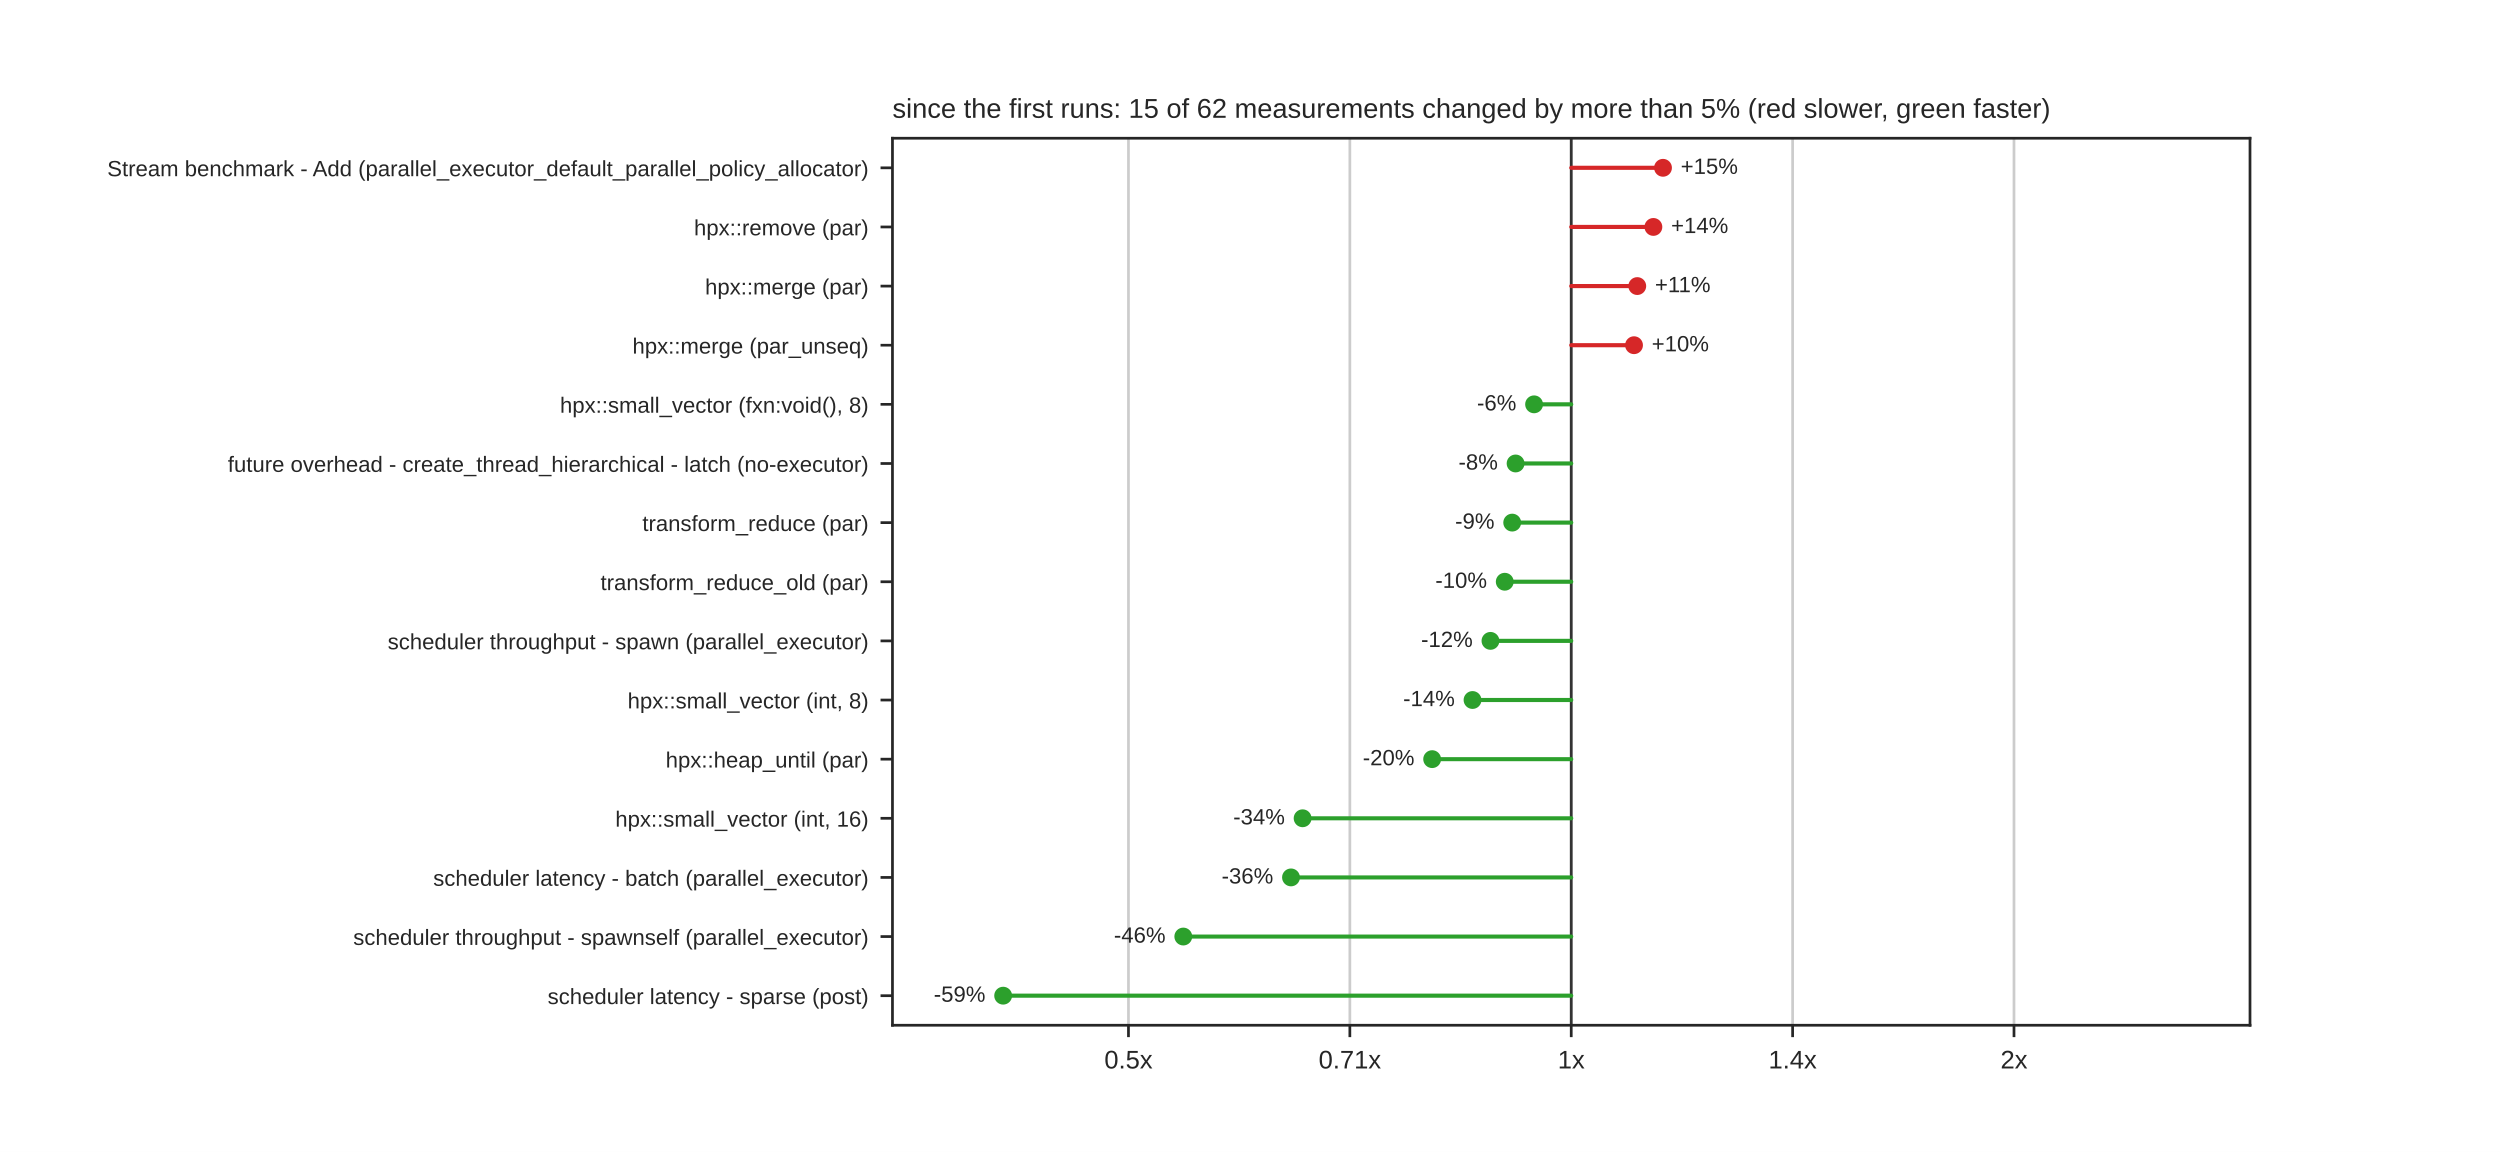
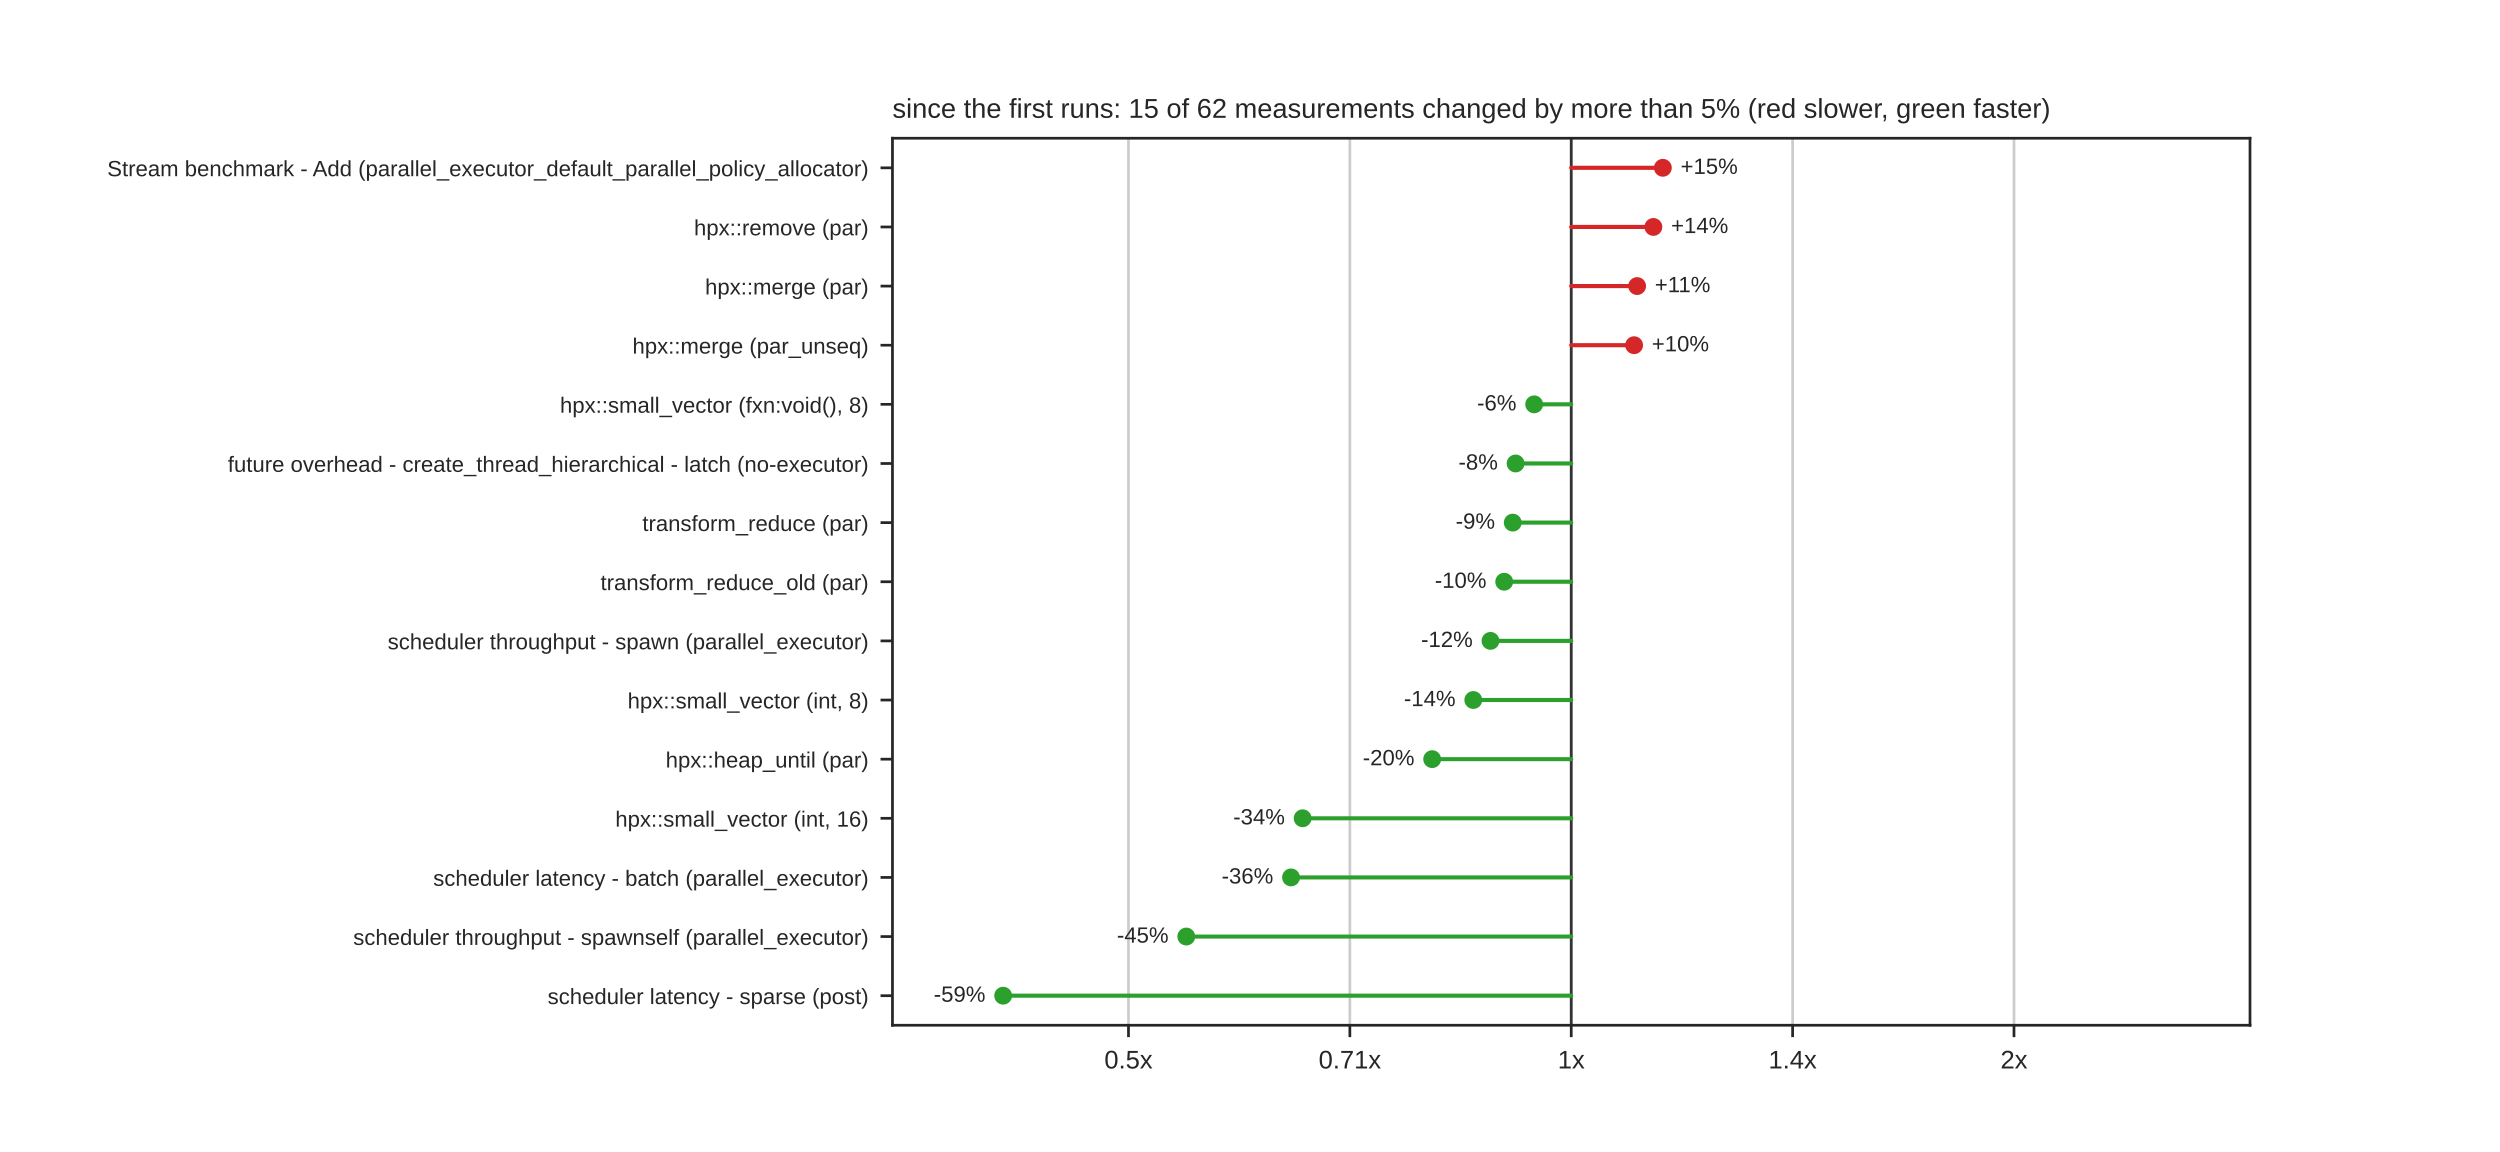
<svg xmlns="http://www.w3.org/2000/svg" xmlns:xlink="http://www.w3.org/1999/xlink" width="734.4pt" height="338.4pt" viewBox="0 0 734.4 338.4" version="1.1">
  <defs>
    <style type="text/css">*{stroke-linejoin: round; stroke-linecap: butt}</style>
  </defs>
  <g id="figure_1">
    <g id="patch_1">
      <path d="M 0 338.4  L 734.4 338.4  L 734.4 0  L 0 0  z " style="fill: #ffffff" />
    </g>
    <g id="axes_1">
      <g id="patch_2">
        <path d="M 262.17 301.176  L 660.96 301.176  L 660.96 40.608  L 262.17 40.608  z " style="fill: #ffffff" />
      </g>
      <g id="matplotlib.axis_1">
        <g id="xtick_1">
          <g id="line2d_1">
-             <path d="M 331.498 301.176  L 331.498 40.608  " clip-path="url(#p0ff3ee7378)" style="fill: none; stroke: #cccccc; stroke-width: 0.8; stroke-linecap: round" />
+             <path d="M 331.502 301.176  L 331.502 40.608  " clip-path="url(#p0ff3ee7378)" style="fill: none; stroke: #cccccc; stroke-width: 0.8; stroke-linecap: round" />
          </g>
          <g id="line2d_2">
            <defs>
              <path id="mdfc5214045" d="M 0 0  L 0 3.5  " style="stroke: #262626; stroke-width: 0.8" />
            </defs>
            <g>
-               <use xlink:href="#mdfc5214045" x="331.498" y="301.176" style="fill: #262626; stroke: #262626; stroke-width: 0.8" />
+               <use xlink:href="#mdfc5214045" x="331.502" y="301.176" style="fill: #262626; stroke: #262626; stroke-width: 0.8" />
            </g>
          </g>
          <g id="text_1">
-             <text style="fill: #262626; font: 7.5px 'Arial', 'DejaVu Sans', 'Liberation Sans', 'Bitstream Vera Sans', sans-serif; text-anchor: middle" x="331.498" y="313.875" transform="rotate(-0 331.4978 313.8748)">0.5x</text>
+             <text style="fill: #262626; font: 7.5px 'Arial', 'DejaVu Sans', 'Liberation Sans', 'Bitstream Vera Sans', sans-serif; text-anchor: middle" x="331.502" y="313.875" transform="rotate(-0 331.5018 313.8748)">0.5x</text>
          </g>
        </g>
        <g id="xtick_2">
          <g id="line2d_3">
-             <path d="M 396.531 301.176  L 396.531 40.608  " clip-path="url(#p0ff3ee7378)" style="fill: none; stroke: #cccccc; stroke-width: 0.8; stroke-linecap: round" />
+             <path d="M 396.533 301.176  L 396.533 40.608  " clip-path="url(#p0ff3ee7378)" style="fill: none; stroke: #cccccc; stroke-width: 0.8; stroke-linecap: round" />
          </g>
          <g id="line2d_4">
            <g>
-               <use xlink:href="#mdfc5214045" x="396.531" y="301.176" style="fill: #262626; stroke: #262626; stroke-width: 0.8" />
+               <use xlink:href="#mdfc5214045" x="396.533" y="301.176" style="fill: #262626; stroke: #262626; stroke-width: 0.8" />
            </g>
          </g>
          <g id="text_2">
-             <text style="fill: #262626; font: 7.5px 'Arial', 'DejaVu Sans', 'Liberation Sans', 'Bitstream Vera Sans', sans-serif; text-anchor: middle" x="396.531" y="313.875" transform="rotate(-0 396.5314 313.8748)">0.71x</text>
+             <text style="fill: #262626; font: 7.5px 'Arial', 'DejaVu Sans', 'Liberation Sans', 'Bitstream Vera Sans', sans-serif; text-anchor: middle" x="396.533" y="313.875" transform="rotate(-0 396.5334 313.8748)">0.71x</text>
          </g>
        </g>
        <g id="xtick_3">
          <g id="line2d_5">
            <path d="M 461.565 301.176  L 461.565 40.608  " clip-path="url(#p0ff3ee7378)" style="fill: none; stroke: #cccccc; stroke-width: 0.8; stroke-linecap: round" />
          </g>
          <g id="line2d_6">
            <g>
              <use xlink:href="#mdfc5214045" x="461.565" y="301.176" style="fill: #262626; stroke: #262626; stroke-width: 0.8" />
            </g>
          </g>
          <g id="text_3">
            <text style="fill: #262626; font: 7.5px 'Arial', 'DejaVu Sans', 'Liberation Sans', 'Bitstream Vera Sans', sans-serif; text-anchor: middle" x="461.565" y="313.875" transform="rotate(-0 461.565 313.8748)">1x</text>
          </g>
        </g>
        <g id="xtick_4">
          <g id="line2d_7">
-             <path d="M 526.599 301.176  L 526.599 40.608  " clip-path="url(#p0ff3ee7378)" style="fill: none; stroke: #cccccc; stroke-width: 0.8; stroke-linecap: round" />
+             <path d="M 526.597 301.176  L 526.597 40.608  " clip-path="url(#p0ff3ee7378)" style="fill: none; stroke: #cccccc; stroke-width: 0.8; stroke-linecap: round" />
          </g>
          <g id="line2d_8">
            <g>
-               <use xlink:href="#mdfc5214045" x="526.599" y="301.176" style="fill: #262626; stroke: #262626; stroke-width: 0.8" />
+               <use xlink:href="#mdfc5214045" x="526.597" y="301.176" style="fill: #262626; stroke: #262626; stroke-width: 0.8" />
            </g>
          </g>
          <g id="text_4">
-             <text style="fill: #262626; font: 7.5px 'Arial', 'DejaVu Sans', 'Liberation Sans', 'Bitstream Vera Sans', sans-serif; text-anchor: middle" x="526.599" y="313.875" transform="rotate(-0 526.5986 313.8748)">1.4x</text>
+             <text style="fill: #262626; font: 7.5px 'Arial', 'DejaVu Sans', 'Liberation Sans', 'Bitstream Vera Sans', sans-serif; text-anchor: middle" x="526.597" y="313.875" transform="rotate(-0 526.5966 313.8748)">1.4x</text>
          </g>
        </g>
        <g id="xtick_5">
          <g id="line2d_9">
-             <path d="M 591.632 301.176  L 591.632 40.608  " clip-path="url(#p0ff3ee7378)" style="fill: none; stroke: #cccccc; stroke-width: 0.8; stroke-linecap: round" />
+             <path d="M 591.628 301.176  L 591.628 40.608  " clip-path="url(#p0ff3ee7378)" style="fill: none; stroke: #cccccc; stroke-width: 0.8; stroke-linecap: round" />
          </g>
          <g id="line2d_10">
            <g>
-               <use xlink:href="#mdfc5214045" x="591.632" y="301.176" style="fill: #262626; stroke: #262626; stroke-width: 0.8" />
+               <use xlink:href="#mdfc5214045" x="591.628" y="301.176" style="fill: #262626; stroke: #262626; stroke-width: 0.8" />
            </g>
          </g>
          <g id="text_5">
-             <text style="fill: #262626; font: 7.5px 'Arial', 'DejaVu Sans', 'Liberation Sans', 'Bitstream Vera Sans', sans-serif; text-anchor: middle" x="591.632" y="313.875" transform="rotate(-0 591.6322 313.8748)">2x</text>
+             <text style="fill: #262626; font: 7.5px 'Arial', 'DejaVu Sans', 'Liberation Sans', 'Bitstream Vera Sans', sans-serif; text-anchor: middle" x="591.628" y="313.875" transform="rotate(-0 591.6282 313.8748)">2x</text>
          </g>
        </g>
      </g>
      <g id="matplotlib.axis_2">
        <g id="ytick_1">
          <g id="line2d_11">
            <defs>
              <path id="m414165cd4d" d="M 0 0  L -3.5 0  " style="stroke: #262626; stroke-width: 0.8" />
            </defs>
            <g>
              <use xlink:href="#m414165cd4d" x="262.17" y="49.294" style="fill: #262626; stroke: #262626; stroke-width: 0.8" />
            </g>
          </g>
          <g id="text_6">
            <text style="fill: #262626; font: 6.5px 'Arial', 'DejaVu Sans', 'Liberation Sans', 'Bitstream Vera Sans', sans-serif; text-anchor: end" x="255.17" y="51.763" transform="rotate(-0 255.17 51.76309)">Stream benchmark - Add (parallel_executor_default_parallel_policy_allocator)</text>
          </g>
        </g>
        <g id="ytick_2">
          <g id="line2d_12">
            <g>
              <use xlink:href="#m414165cd4d" x="262.17" y="66.665" style="fill: #262626; stroke: #262626; stroke-width: 0.8" />
            </g>
          </g>
          <g id="text_7">
            <text style="fill: #262626; font: 6.5px 'Arial', 'DejaVu Sans', 'Liberation Sans', 'Bitstream Vera Sans', sans-serif; text-anchor: end" x="255.17" y="69.134" transform="rotate(-0 255.17 69.13429)">hpx::remove (par)</text>
          </g>
        </g>
        <g id="ytick_3">
          <g id="line2d_13">
            <g>
              <use xlink:href="#m414165cd4d" x="262.17" y="84.036" style="fill: #262626; stroke: #262626; stroke-width: 0.8" />
            </g>
          </g>
          <g id="text_8">
            <text style="fill: #262626; font: 6.5px 'Arial', 'DejaVu Sans', 'Liberation Sans', 'Bitstream Vera Sans', sans-serif; text-anchor: end" x="255.17" y="86.505" transform="rotate(-0 255.17 86.50549)">hpx::merge (par)</text>
          </g>
        </g>
        <g id="ytick_4">
          <g id="line2d_14">
            <g>
              <use xlink:href="#m414165cd4d" x="262.17" y="101.407" style="fill: #262626; stroke: #262626; stroke-width: 0.8" />
            </g>
          </g>
          <g id="text_9">
            <text style="fill: #262626; font: 6.5px 'Arial', 'DejaVu Sans', 'Liberation Sans', 'Bitstream Vera Sans', sans-serif; text-anchor: end" x="255.17" y="103.877" transform="rotate(-0 255.17 103.8767)">hpx::merge (par_unseq)</text>
          </g>
        </g>
        <g id="ytick_5">
          <g id="line2d_15">
            <g>
              <use xlink:href="#m414165cd4d" x="262.17" y="118.778" style="fill: #262626; stroke: #262626; stroke-width: 0.8" />
            </g>
          </g>
          <g id="text_10">
            <text style="fill: #262626; font: 6.5px 'Arial', 'DejaVu Sans', 'Liberation Sans', 'Bitstream Vera Sans', sans-serif; text-anchor: end" x="255.17" y="121.248" transform="rotate(-0 255.17 121.2479)">hpx::small_vector (fxn:void(), 8)</text>
          </g>
        </g>
        <g id="ytick_6">
          <g id="line2d_16">
            <g>
              <use xlink:href="#m414165cd4d" x="262.17" y="136.15" style="fill: #262626; stroke: #262626; stroke-width: 0.8" />
            </g>
          </g>
          <g id="text_11">
            <text style="fill: #262626; font: 6.5px 'Arial', 'DejaVu Sans', 'Liberation Sans', 'Bitstream Vera Sans', sans-serif; text-anchor: end" x="255.17" y="138.619" transform="rotate(-0 255.17 138.6191)">future overhead - create_thread_hierarchical - latch (no-executor)</text>
          </g>
        </g>
        <g id="ytick_7">
          <g id="line2d_17">
            <g>
              <use xlink:href="#m414165cd4d" x="262.17" y="153.521" style="fill: #262626; stroke: #262626; stroke-width: 0.8" />
            </g>
          </g>
          <g id="text_12">
            <text style="fill: #262626; font: 6.5px 'Arial', 'DejaVu Sans', 'Liberation Sans', 'Bitstream Vera Sans', sans-serif; text-anchor: end" x="255.17" y="155.99" transform="rotate(-0 255.17 155.9903)">transform_reduce (par)</text>
          </g>
        </g>
        <g id="ytick_8">
          <g id="line2d_18">
            <g>
              <use xlink:href="#m414165cd4d" x="262.17" y="170.892" style="fill: #262626; stroke: #262626; stroke-width: 0.8" />
            </g>
          </g>
          <g id="text_13">
            <text style="fill: #262626; font: 6.5px 'Arial', 'DejaVu Sans', 'Liberation Sans', 'Bitstream Vera Sans', sans-serif; text-anchor: end" x="255.17" y="173.361" transform="rotate(-0 255.17 173.3615)">transform_reduce_old (par)</text>
          </g>
        </g>
        <g id="ytick_9">
          <g id="line2d_19">
            <g>
              <use xlink:href="#m414165cd4d" x="262.17" y="188.263" style="fill: #262626; stroke: #262626; stroke-width: 0.8" />
            </g>
          </g>
          <g id="text_14">
            <text style="fill: #262626; font: 6.5px 'Arial', 'DejaVu Sans', 'Liberation Sans', 'Bitstream Vera Sans', sans-serif; text-anchor: end" x="255.17" y="190.733" transform="rotate(-0 255.17 190.7327)">scheduler throughput - spawn (parallel_executor)</text>
          </g>
        </g>
        <g id="ytick_10">
          <g id="line2d_20">
            <g>
              <use xlink:href="#m414165cd4d" x="262.17" y="205.634" style="fill: #262626; stroke: #262626; stroke-width: 0.8" />
            </g>
          </g>
          <g id="text_15">
            <text style="fill: #262626; font: 6.5px 'Arial', 'DejaVu Sans', 'Liberation Sans', 'Bitstream Vera Sans', sans-serif; text-anchor: end" x="255.17" y="208.104" transform="rotate(-0 255.17 208.1039)">hpx::small_vector (int, 8)</text>
          </g>
        </g>
        <g id="ytick_11">
          <g id="line2d_21">
            <g>
              <use xlink:href="#m414165cd4d" x="262.17" y="223.006" style="fill: #262626; stroke: #262626; stroke-width: 0.8" />
            </g>
          </g>
          <g id="text_16">
            <text style="fill: #262626; font: 6.5px 'Arial', 'DejaVu Sans', 'Liberation Sans', 'Bitstream Vera Sans', sans-serif; text-anchor: end" x="255.17" y="225.475" transform="rotate(-0 255.17 225.4751)">hpx::heap_until (par)</text>
          </g>
        </g>
        <g id="ytick_12">
          <g id="line2d_22">
            <g>
              <use xlink:href="#m414165cd4d" x="262.17" y="240.377" style="fill: #262626; stroke: #262626; stroke-width: 0.8" />
            </g>
          </g>
          <g id="text_17">
            <text style="fill: #262626; font: 6.5px 'Arial', 'DejaVu Sans', 'Liberation Sans', 'Bitstream Vera Sans', sans-serif; text-anchor: end" x="255.17" y="242.846" transform="rotate(-0 255.17 242.8463)">hpx::small_vector (int, 16)</text>
          </g>
        </g>
        <g id="ytick_13">
          <g id="line2d_23">
            <g>
              <use xlink:href="#m414165cd4d" x="262.17" y="257.748" style="fill: #262626; stroke: #262626; stroke-width: 0.8" />
            </g>
          </g>
          <g id="text_18">
            <text style="fill: #262626; font: 6.5px 'Arial', 'DejaVu Sans', 'Liberation Sans', 'Bitstream Vera Sans', sans-serif; text-anchor: end" x="255.17" y="260.217" transform="rotate(-0 255.17 260.2175)">scheduler latency - batch (parallel_executor)</text>
          </g>
        </g>
        <g id="ytick_14">
          <g id="line2d_24">
            <g>
              <use xlink:href="#m414165cd4d" x="262.17" y="275.119" style="fill: #262626; stroke: #262626; stroke-width: 0.8" />
            </g>
          </g>
          <g id="text_19">
            <text style="fill: #262626; font: 6.5px 'Arial', 'DejaVu Sans', 'Liberation Sans', 'Bitstream Vera Sans', sans-serif; text-anchor: end" x="255.17" y="277.589" transform="rotate(-0 255.17 277.5887)">scheduler throughput - spawnself (parallel_executor)</text>
          </g>
        </g>
        <g id="ytick_15">
          <g id="line2d_25">
            <g>
              <use xlink:href="#m414165cd4d" x="262.17" y="292.49" style="fill: #262626; stroke: #262626; stroke-width: 0.8" />
            </g>
          </g>
          <g id="text_20">
            <text style="fill: #262626; font: 6.5px 'Arial', 'DejaVu Sans', 'Liberation Sans', 'Bitstream Vera Sans', sans-serif; text-anchor: end" x="255.17" y="294.96" transform="rotate(-0 255.17 294.9599)">scheduler latency - sparse (post)</text>
          </g>
        </g>
      </g>
      <g id="line2d_26">
        <path d="M 461.565 301.176  L 461.565 40.608  " clip-path="url(#p0ff3ee7378)" style="fill: none; stroke: #333333; stroke-width: 0.8; stroke-linecap: round" />
      </g>
      <g id="line2d_27">
-         <path d="M 461.565 49.294  L 488.524 49.294  " clip-path="url(#p0ff3ee7378)" style="fill: none; stroke: #d62728; stroke-width: 1.2; stroke-linecap: round" />
+         <path d="M 461.565 49.294  L 488.483 49.294  " clip-path="url(#p0ff3ee7378)" style="fill: none; stroke: #d62728; stroke-width: 1.2; stroke-linecap: round" />
      </g>
      <g id="line2d_28">
-         <path d="M 461.565 66.665  L 485.7 66.665  " clip-path="url(#p0ff3ee7378)" style="fill: none; stroke: #d62728; stroke-width: 1.2; stroke-linecap: round" />
+         <path d="M 461.565 66.665  L 485.699 66.665  " clip-path="url(#p0ff3ee7378)" style="fill: none; stroke: #d62728; stroke-width: 1.2; stroke-linecap: round" />
      </g>
      <g id="line2d_29">
-         <path d="M 461.565 84.036  L 480.962 84.036  " clip-path="url(#p0ff3ee7378)" style="fill: none; stroke: #d62728; stroke-width: 1.2; stroke-linecap: round" />
+         <path d="M 461.565 84.036  L 480.92 84.036  " clip-path="url(#p0ff3ee7378)" style="fill: none; stroke: #d62728; stroke-width: 1.2; stroke-linecap: round" />
      </g>
      <g id="line2d_30">
-         <path d="M 461.565 101.407  L 480.011 101.407  " clip-path="url(#p0ff3ee7378)" style="fill: none; stroke: #d62728; stroke-width: 1.2; stroke-linecap: round" />
+         <path d="M 461.565 101.407  L 480.038 101.407  " clip-path="url(#p0ff3ee7378)" style="fill: none; stroke: #d62728; stroke-width: 1.2; stroke-linecap: round" />
      </g>
      <g id="line2d_31">
-         <path d="M 461.565 118.778  L 450.653 118.778  " clip-path="url(#p0ff3ee7378)" style="fill: none; stroke: #2ca02c; stroke-width: 1.2; stroke-linecap: round" />
+         <path d="M 461.565 118.778  L 450.678 118.778  " clip-path="url(#p0ff3ee7378)" style="fill: none; stroke: #2ca02c; stroke-width: 1.2; stroke-linecap: round" />
      </g>
      <g id="line2d_32">
-         <path d="M 461.565 136.15  L 445.219 136.15  " clip-path="url(#p0ff3ee7378)" style="fill: none; stroke: #2ca02c; stroke-width: 1.2; stroke-linecap: round" />
+         <path d="M 461.565 136.15  L 445.22 136.15  " clip-path="url(#p0ff3ee7378)" style="fill: none; stroke: #2ca02c; stroke-width: 1.2; stroke-linecap: round" />
      </g>
      <g id="line2d_33">
-         <path d="M 461.565 153.521  L 444.226 153.521  " clip-path="url(#p0ff3ee7378)" style="fill: none; stroke: #2ca02c; stroke-width: 1.2; stroke-linecap: round" />
+         <path d="M 461.565 153.521  L 444.385 153.521  " clip-path="url(#p0ff3ee7378)" style="fill: none; stroke: #2ca02c; stroke-width: 1.2; stroke-linecap: round" />
      </g>
      <g id="line2d_34">
-         <path d="M 461.565 170.892  L 442.035 170.892  " clip-path="url(#p0ff3ee7378)" style="fill: none; stroke: #2ca02c; stroke-width: 1.2; stroke-linecap: round" />
+         <path d="M 461.565 170.892  L 441.874 170.892  " clip-path="url(#p0ff3ee7378)" style="fill: none; stroke: #2ca02c; stroke-width: 1.2; stroke-linecap: round" />
      </g>
      <g id="line2d_35">
-         <path d="M 461.565 188.263  L 437.841 188.263  " clip-path="url(#p0ff3ee7378)" style="fill: none; stroke: #2ca02c; stroke-width: 1.2; stroke-linecap: round" />
+         <path d="M 461.565 188.263  L 437.842 188.263  " clip-path="url(#p0ff3ee7378)" style="fill: none; stroke: #2ca02c; stroke-width: 1.2; stroke-linecap: round" />
      </g>
      <g id="line2d_36">
-         <path d="M 461.565 205.634  L 432.572 205.634  " clip-path="url(#p0ff3ee7378)" style="fill: none; stroke: #2ca02c; stroke-width: 1.2; stroke-linecap: round" />
+         <path d="M 461.565 205.634  L 432.794 205.634  " clip-path="url(#p0ff3ee7378)" style="fill: none; stroke: #2ca02c; stroke-width: 1.2; stroke-linecap: round" />
      </g>
      <g id="line2d_37">
-         <path d="M 461.565 223.006  L 420.711 223.006  " clip-path="url(#p0ff3ee7378)" style="fill: none; stroke: #2ca02c; stroke-width: 1.2; stroke-linecap: round" />
+         <path d="M 461.565 223.006  L 420.715 223.006  " clip-path="url(#p0ff3ee7378)" style="fill: none; stroke: #2ca02c; stroke-width: 1.2; stroke-linecap: round" />
      </g>
      <g id="line2d_38">
-         <path d="M 461.565 240.377  L 382.656 240.377  " clip-path="url(#p0ff3ee7378)" style="fill: none; stroke: #2ca02c; stroke-width: 1.2; stroke-linecap: round" />
+         <path d="M 461.565 240.377  L 382.658 240.377  " clip-path="url(#p0ff3ee7378)" style="fill: none; stroke: #2ca02c; stroke-width: 1.2; stroke-linecap: round" />
      </g>
      <g id="line2d_39">
-         <path d="M 461.565 257.748  L 379.246 257.748  " clip-path="url(#p0ff3ee7378)" style="fill: none; stroke: #2ca02c; stroke-width: 1.2; stroke-linecap: round" />
+         <path d="M 461.565 257.748  L 379.249 257.748  " clip-path="url(#p0ff3ee7378)" style="fill: none; stroke: #2ca02c; stroke-width: 1.2; stroke-linecap: round" />
      </g>
      <g id="line2d_40">
-         <path d="M 461.565 275.119  L 347.605 275.119  " clip-path="url(#p0ff3ee7378)" style="fill: none; stroke: #2ca02c; stroke-width: 1.2; stroke-linecap: round" />
+         <path d="M 461.565 275.119  L 348.483 275.119  " clip-path="url(#p0ff3ee7378)" style="fill: none; stroke: #2ca02c; stroke-width: 1.2; stroke-linecap: round" />
      </g>
      <g id="line2d_41">
-         <path d="M 461.565 292.49  L 294.687 292.49  " clip-path="url(#p0ff3ee7378)" style="fill: none; stroke: #2ca02c; stroke-width: 1.2; stroke-linecap: round" />
+         <path d="M 461.565 292.49  L 294.686 292.49  " clip-path="url(#p0ff3ee7378)" style="fill: none; stroke: #2ca02c; stroke-width: 1.2; stroke-linecap: round" />
      </g>
      <g id="patch_3">
        <path d="M 262.17 301.176  L 262.17 40.608  " style="fill: none; stroke: #262626; stroke-width: 0.8; stroke-linejoin: miter; stroke-linecap: square" />
      </g>
      <g id="patch_4">
        <path d="M 660.96 301.176  L 660.96 40.608  " style="fill: none; stroke: #262626; stroke-width: 0.8; stroke-linejoin: miter; stroke-linecap: square" />
      </g>
      <g id="patch_5">
        <path d="M 262.17 301.176  L 660.96 301.176  " style="fill: none; stroke: #262626; stroke-width: 0.8; stroke-linejoin: miter; stroke-linecap: square" />
      </g>
      <g id="patch_6">
        <path d="M 262.17 40.608  L 660.96 40.608  " style="fill: none; stroke: #262626; stroke-width: 0.8; stroke-linejoin: miter; stroke-linecap: square" />
      </g>
      <g id="PathCollection_1">
        <defs>
          <path id="m8968767a60" d="M 0 2.121  C 0.563 2.121 1.102 1.898 1.5 1.5  C 1.898 1.102 2.121 0.563 2.121 0  C 2.121 -0.563 1.898 -1.102 1.5 -1.5  C 1.102 -1.898 0.563 -2.121 0 -2.121  C -0.563 -2.121 -1.102 -1.898 -1.5 -1.5  C -1.898 -1.102 -2.121 -0.563 -2.121 0  C -2.121 0.563 -1.898 1.102 -1.5 1.5  C -1.102 1.898 -0.563 2.121 0 2.121  z " style="stroke: #d62728" />
        </defs>
        <g clip-path="url(#p0ff3ee7378)">
-           <use xlink:href="#m8968767a60" x="488.524" y="49.294" style="fill: #d62728; stroke: #d62728" />
+           <use xlink:href="#m8968767a60" x="488.483" y="49.294" style="fill: #d62728; stroke: #d62728" />
        </g>
      </g>
      <g id="text_21">
-         <text style="fill: #262626; font: 6.5px 'Arial', 'DejaVu Sans', 'Liberation Sans', 'Bitstream Vera Sans', sans-serif; text-anchor: start" x="493.727" y="51.087" transform="rotate(-0 493.727 51.08719)">+15%</text>
+         <text style="fill: #262626; font: 6.5px 'Arial', 'DejaVu Sans', 'Liberation Sans', 'Bitstream Vera Sans', sans-serif; text-anchor: start" x="493.685" y="51.087" transform="rotate(-0 493.6853 51.08719)">+15%</text>
      </g>
      <g id="PathCollection_2">
        <g clip-path="url(#p0ff3ee7378)">
-           <use xlink:href="#m8968767a60" x="485.7" y="66.665" style="fill: #d62728; stroke: #d62728" />
+           <use xlink:href="#m8968767a60" x="485.699" y="66.665" style="fill: #d62728; stroke: #d62728" />
        </g>
      </g>
      <g id="text_22">
-         <text style="fill: #262626; font: 6.5px 'Arial', 'DejaVu Sans', 'Liberation Sans', 'Bitstream Vera Sans', sans-serif; text-anchor: start" x="490.903" y="68.458" transform="rotate(-0 490.9029 68.45839)">+14%</text>
+         <text style="fill: #262626; font: 6.5px 'Arial', 'DejaVu Sans', 'Liberation Sans', 'Bitstream Vera Sans', sans-serif; text-anchor: start" x="490.902" y="68.458" transform="rotate(-0 490.9019 68.45839)">+14%</text>
      </g>
      <g id="PathCollection_3">
        <g clip-path="url(#p0ff3ee7378)">
-           <use xlink:href="#m8968767a60" x="480.962" y="84.036" style="fill: #d62728; stroke: #d62728" />
+           <use xlink:href="#m8968767a60" x="480.92" y="84.036" style="fill: #d62728; stroke: #d62728" />
        </g>
      </g>
      <g id="text_23">
-         <text style="fill: #262626; font: 6.5px 'Arial', 'DejaVu Sans', 'Liberation Sans', 'Bitstream Vera Sans', sans-serif; text-anchor: start" x="486.165" y="85.83" transform="rotate(-0 486.165 85.82959)">+11%</text>
+         <text style="fill: #262626; font: 6.5px 'Arial', 'DejaVu Sans', 'Liberation Sans', 'Bitstream Vera Sans', sans-serif; text-anchor: start" x="486.123" y="85.83" transform="rotate(-0 486.1226 85.82959)">+11%</text>
      </g>
      <g id="PathCollection_4">
        <g clip-path="url(#p0ff3ee7378)">
-           <use xlink:href="#m8968767a60" x="480.011" y="101.407" style="fill: #d62728; stroke: #d62728" />
+           <use xlink:href="#m8968767a60" x="480.038" y="101.407" style="fill: #d62728; stroke: #d62728" />
        </g>
      </g>
      <g id="text_24">
-         <text style="fill: #262626; font: 6.5px 'Arial', 'DejaVu Sans', 'Liberation Sans', 'Bitstream Vera Sans', sans-serif; text-anchor: start" x="485.214" y="103.201" transform="rotate(-0 485.2138 103.2008)">+10%</text>
+         <text style="fill: #262626; font: 6.5px 'Arial', 'DejaVu Sans', 'Liberation Sans', 'Bitstream Vera Sans', sans-serif; text-anchor: start" x="485.241" y="103.201" transform="rotate(-0 485.2406 103.2008)">+10%</text>
      </g>
      <g id="PathCollection_5">
        <defs>
          <path id="m7978cd0e5a" d="M 0 2.121  C 0.563 2.121 1.102 1.898 1.5 1.5  C 1.898 1.102 2.121 0.563 2.121 0  C 2.121 -0.563 1.898 -1.102 1.5 -1.5  C 1.102 -1.898 0.563 -2.121 0 -2.121  C -0.563 -2.121 -1.102 -1.898 -1.5 -1.5  C -1.898 -1.102 -2.121 -0.563 -2.121 0  C -2.121 0.563 -1.898 1.102 -1.5 1.5  C -1.102 1.898 -0.563 2.121 0 2.121  z " style="stroke: #2ca02c" />
        </defs>
        <g clip-path="url(#p0ff3ee7378)">
-           <use xlink:href="#m7978cd0e5a" x="450.653" y="118.778" style="fill: #2ca02c; stroke: #2ca02c" />
+           <use xlink:href="#m7978cd0e5a" x="450.678" y="118.778" style="fill: #2ca02c; stroke: #2ca02c" />
        </g>
      </g>
      <g id="text_25">
-         <text style="fill: #262626; font: 6.5px 'Arial', 'DejaVu Sans', 'Liberation Sans', 'Bitstream Vera Sans', sans-serif; text-anchor: end" x="445.451" y="120.572" transform="rotate(-0 445.4505 120.572)">-6%</text>
+         <text style="fill: #262626; font: 6.5px 'Arial', 'DejaVu Sans', 'Liberation Sans', 'Bitstream Vera Sans', sans-serif; text-anchor: end" x="445.475" y="120.572" transform="rotate(-0 445.4751 120.572)">-6%</text>
      </g>
      <g id="PathCollection_6">
        <g clip-path="url(#p0ff3ee7378)">
-           <use xlink:href="#m7978cd0e5a" x="445.219" y="136.15" style="fill: #2ca02c; stroke: #2ca02c" />
+           <use xlink:href="#m7978cd0e5a" x="445.22" y="136.15" style="fill: #2ca02c; stroke: #2ca02c" />
        </g>
      </g>
      <g id="text_26">
-         <text style="fill: #262626; font: 6.5px 'Arial', 'DejaVu Sans', 'Liberation Sans', 'Bitstream Vera Sans', sans-serif; text-anchor: end" x="440.017" y="137.943" transform="rotate(-0 440.0167 137.9432)">-8%</text>
+         <text style="fill: #262626; font: 6.5px 'Arial', 'DejaVu Sans', 'Liberation Sans', 'Bitstream Vera Sans', sans-serif; text-anchor: end" x="440.017" y="137.943" transform="rotate(-0 440.0174 137.9432)">-8%</text>
      </g>
      <g id="PathCollection_7">
        <g clip-path="url(#p0ff3ee7378)">
-           <use xlink:href="#m7978cd0e5a" x="444.226" y="153.521" style="fill: #2ca02c; stroke: #2ca02c" />
+           <use xlink:href="#m7978cd0e5a" x="444.385" y="153.521" style="fill: #2ca02c; stroke: #2ca02c" />
        </g>
      </g>
      <g id="text_27">
-         <text style="fill: #262626; font: 6.5px 'Arial', 'DejaVu Sans', 'Liberation Sans', 'Bitstream Vera Sans', sans-serif; text-anchor: end" x="439.023" y="155.314" transform="rotate(-0 439.0229 155.3144)">-9%</text>
+         <text style="fill: #262626; font: 6.5px 'Arial', 'DejaVu Sans', 'Liberation Sans', 'Bitstream Vera Sans', sans-serif; text-anchor: end" x="439.183" y="155.314" transform="rotate(-0 439.1829 155.3144)">-9%</text>
      </g>
      <g id="PathCollection_8">
        <g clip-path="url(#p0ff3ee7378)">
-           <use xlink:href="#m7978cd0e5a" x="442.035" y="170.892" style="fill: #2ca02c; stroke: #2ca02c" />
+           <use xlink:href="#m7978cd0e5a" x="441.874" y="170.892" style="fill: #2ca02c; stroke: #2ca02c" />
        </g>
      </g>
      <g id="text_28">
-         <text style="fill: #262626; font: 6.5px 'Arial', 'DejaVu Sans', 'Liberation Sans', 'Bitstream Vera Sans', sans-serif; text-anchor: end" x="436.833" y="172.686" transform="rotate(-0 436.8326 172.6856)">-10%</text>
+         <text style="fill: #262626; font: 6.5px 'Arial', 'DejaVu Sans', 'Liberation Sans', 'Bitstream Vera Sans', sans-serif; text-anchor: end" x="436.672" y="172.686" transform="rotate(-0 436.6718 172.6856)">-10%</text>
      </g>
      <g id="PathCollection_9">
        <g clip-path="url(#p0ff3ee7378)">
-           <use xlink:href="#m7978cd0e5a" x="437.841" y="188.263" style="fill: #2ca02c; stroke: #2ca02c" />
+           <use xlink:href="#m7978cd0e5a" x="437.842" y="188.263" style="fill: #2ca02c; stroke: #2ca02c" />
        </g>
      </g>
      <g id="text_29">
-         <text style="fill: #262626; font: 6.5px 'Arial', 'DejaVu Sans', 'Liberation Sans', 'Bitstream Vera Sans', sans-serif; text-anchor: end" x="432.639" y="190.057" transform="rotate(-0 432.6387 190.0568)">-12%</text>
+         <text style="fill: #262626; font: 6.5px 'Arial', 'DejaVu Sans', 'Liberation Sans', 'Bitstream Vera Sans', sans-serif; text-anchor: end" x="432.64" y="190.057" transform="rotate(-0 432.6396 190.0568)">-12%</text>
      </g>
      <g id="PathCollection_10">
        <g clip-path="url(#p0ff3ee7378)">
-           <use xlink:href="#m7978cd0e5a" x="432.572" y="205.634" style="fill: #2ca02c; stroke: #2ca02c" />
+           <use xlink:href="#m7978cd0e5a" x="432.794" y="205.634" style="fill: #2ca02c; stroke: #2ca02c" />
        </g>
      </g>
      <g id="text_30">
-         <text style="fill: #262626; font: 6.5px 'Arial', 'DejaVu Sans', 'Liberation Sans', 'Bitstream Vera Sans', sans-serif; text-anchor: end" x="427.37" y="207.428" transform="rotate(-0 427.3696 207.428)">-14%</text>
+         <text style="fill: #262626; font: 6.5px 'Arial', 'DejaVu Sans', 'Liberation Sans', 'Bitstream Vera Sans', sans-serif; text-anchor: end" x="427.592" y="207.428" transform="rotate(-0 427.5915 207.428)">-14%</text>
      </g>
      <g id="PathCollection_11">
        <g clip-path="url(#p0ff3ee7378)">
-           <use xlink:href="#m7978cd0e5a" x="420.711" y="223.006" style="fill: #2ca02c; stroke: #2ca02c" />
+           <use xlink:href="#m7978cd0e5a" x="420.715" y="223.006" style="fill: #2ca02c; stroke: #2ca02c" />
        </g>
      </g>
      <g id="text_31">
-         <text style="fill: #262626; font: 6.5px 'Arial', 'DejaVu Sans', 'Liberation Sans', 'Bitstream Vera Sans', sans-serif; text-anchor: end" x="415.509" y="224.799" transform="rotate(-0 415.5087 224.7992)">-20%</text>
+         <text style="fill: #262626; font: 6.5px 'Arial', 'DejaVu Sans', 'Liberation Sans', 'Bitstream Vera Sans', sans-serif; text-anchor: end" x="415.512" y="224.799" transform="rotate(-0 415.512 224.7992)">-20%</text>
      </g>
      <g id="PathCollection_12">
        <g clip-path="url(#p0ff3ee7378)">
-           <use xlink:href="#m7978cd0e5a" x="382.656" y="240.377" style="fill: #2ca02c; stroke: #2ca02c" />
+           <use xlink:href="#m7978cd0e5a" x="382.658" y="240.377" style="fill: #2ca02c; stroke: #2ca02c" />
        </g>
      </g>
      <g id="text_32">
-         <text style="fill: #262626; font: 6.5px 'Arial', 'DejaVu Sans', 'Liberation Sans', 'Bitstream Vera Sans', sans-serif; text-anchor: end" x="377.453" y="242.17" transform="rotate(-0 377.4532 242.1704)">-34%</text>
+         <text style="fill: #262626; font: 6.5px 'Arial', 'DejaVu Sans', 'Liberation Sans', 'Bitstream Vera Sans', sans-serif; text-anchor: end" x="377.456" y="242.17" transform="rotate(-0 377.4558 242.1704)">-34%</text>
      </g>
      <g id="PathCollection_13">
        <g clip-path="url(#p0ff3ee7378)">
-           <use xlink:href="#m7978cd0e5a" x="379.246" y="257.748" style="fill: #2ca02c; stroke: #2ca02c" />
+           <use xlink:href="#m7978cd0e5a" x="379.249" y="257.748" style="fill: #2ca02c; stroke: #2ca02c" />
        </g>
      </g>
      <g id="text_33">
-         <text style="fill: #262626; font: 6.5px 'Arial', 'DejaVu Sans', 'Liberation Sans', 'Bitstream Vera Sans', sans-serif; text-anchor: end" x="374.043" y="259.542" transform="rotate(-0 374.0432 259.5416)">-36%</text>
+         <text style="fill: #262626; font: 6.5px 'Arial', 'DejaVu Sans', 'Liberation Sans', 'Bitstream Vera Sans', sans-serif; text-anchor: end" x="374.046" y="259.542" transform="rotate(-0 374.0462 259.5416)">-36%</text>
      </g>
      <g id="PathCollection_14">
        <g clip-path="url(#p0ff3ee7378)">
-           <use xlink:href="#m7978cd0e5a" x="347.605" y="275.119" style="fill: #2ca02c; stroke: #2ca02c" />
+           <use xlink:href="#m7978cd0e5a" x="348.483" y="275.119" style="fill: #2ca02c; stroke: #2ca02c" />
        </g>
      </g>
      <g id="text_34">
-         <text style="fill: #262626; font: 6.5px 'Arial', 'DejaVu Sans', 'Liberation Sans', 'Bitstream Vera Sans', sans-serif; text-anchor: end" x="342.402" y="276.913" transform="rotate(-0 342.4021 276.9128)">-46%</text>
+         <text style="fill: #262626; font: 6.5px 'Arial', 'DejaVu Sans', 'Liberation Sans', 'Bitstream Vera Sans', sans-serif; text-anchor: end" x="343.281" y="276.913" transform="rotate(-0 343.2806 276.9128)">-45%</text>
      </g>
      <g id="PathCollection_15">
        <g clip-path="url(#p0ff3ee7378)">
-           <use xlink:href="#m7978cd0e5a" x="294.687" y="292.49" style="fill: #2ca02c; stroke: #2ca02c" />
+           <use xlink:href="#m7978cd0e5a" x="294.686" y="292.49" style="fill: #2ca02c; stroke: #2ca02c" />
        </g>
      </g>
      <g id="text_35">
-         <text style="fill: #262626; font: 6.5px 'Arial', 'DejaVu Sans', 'Liberation Sans', 'Bitstream Vera Sans', sans-serif; text-anchor: end" x="289.484" y="294.284" transform="rotate(-0 289.4841 294.284)">-59%</text>
+         <text style="fill: #262626; font: 6.5px 'Arial', 'DejaVu Sans', 'Liberation Sans', 'Bitstream Vera Sans', sans-serif; text-anchor: end" x="289.483" y="294.284" transform="rotate(-0 289.4833 294.284)">-59%</text>
      </g>
      <g id="text_36">
        <text style="fill: #262626; font: 8px 'Arial', 'DejaVu Sans', 'Liberation Sans', 'Bitstream Vera Sans', sans-serif; text-anchor: start" x="262.17" y="34.608" transform="rotate(-0 262.17 34.608)">since the first runs: 15 of 62 measurements changed by more than 5% (red slower, green faster)</text>
      </g>
    </g>
  </g>
  <defs>
    <clipPath id="p0ff3ee7378">
      <rect x="262.17" y="40.608" width="398.79" height="260.568" />
    </clipPath>
  </defs>
</svg>
